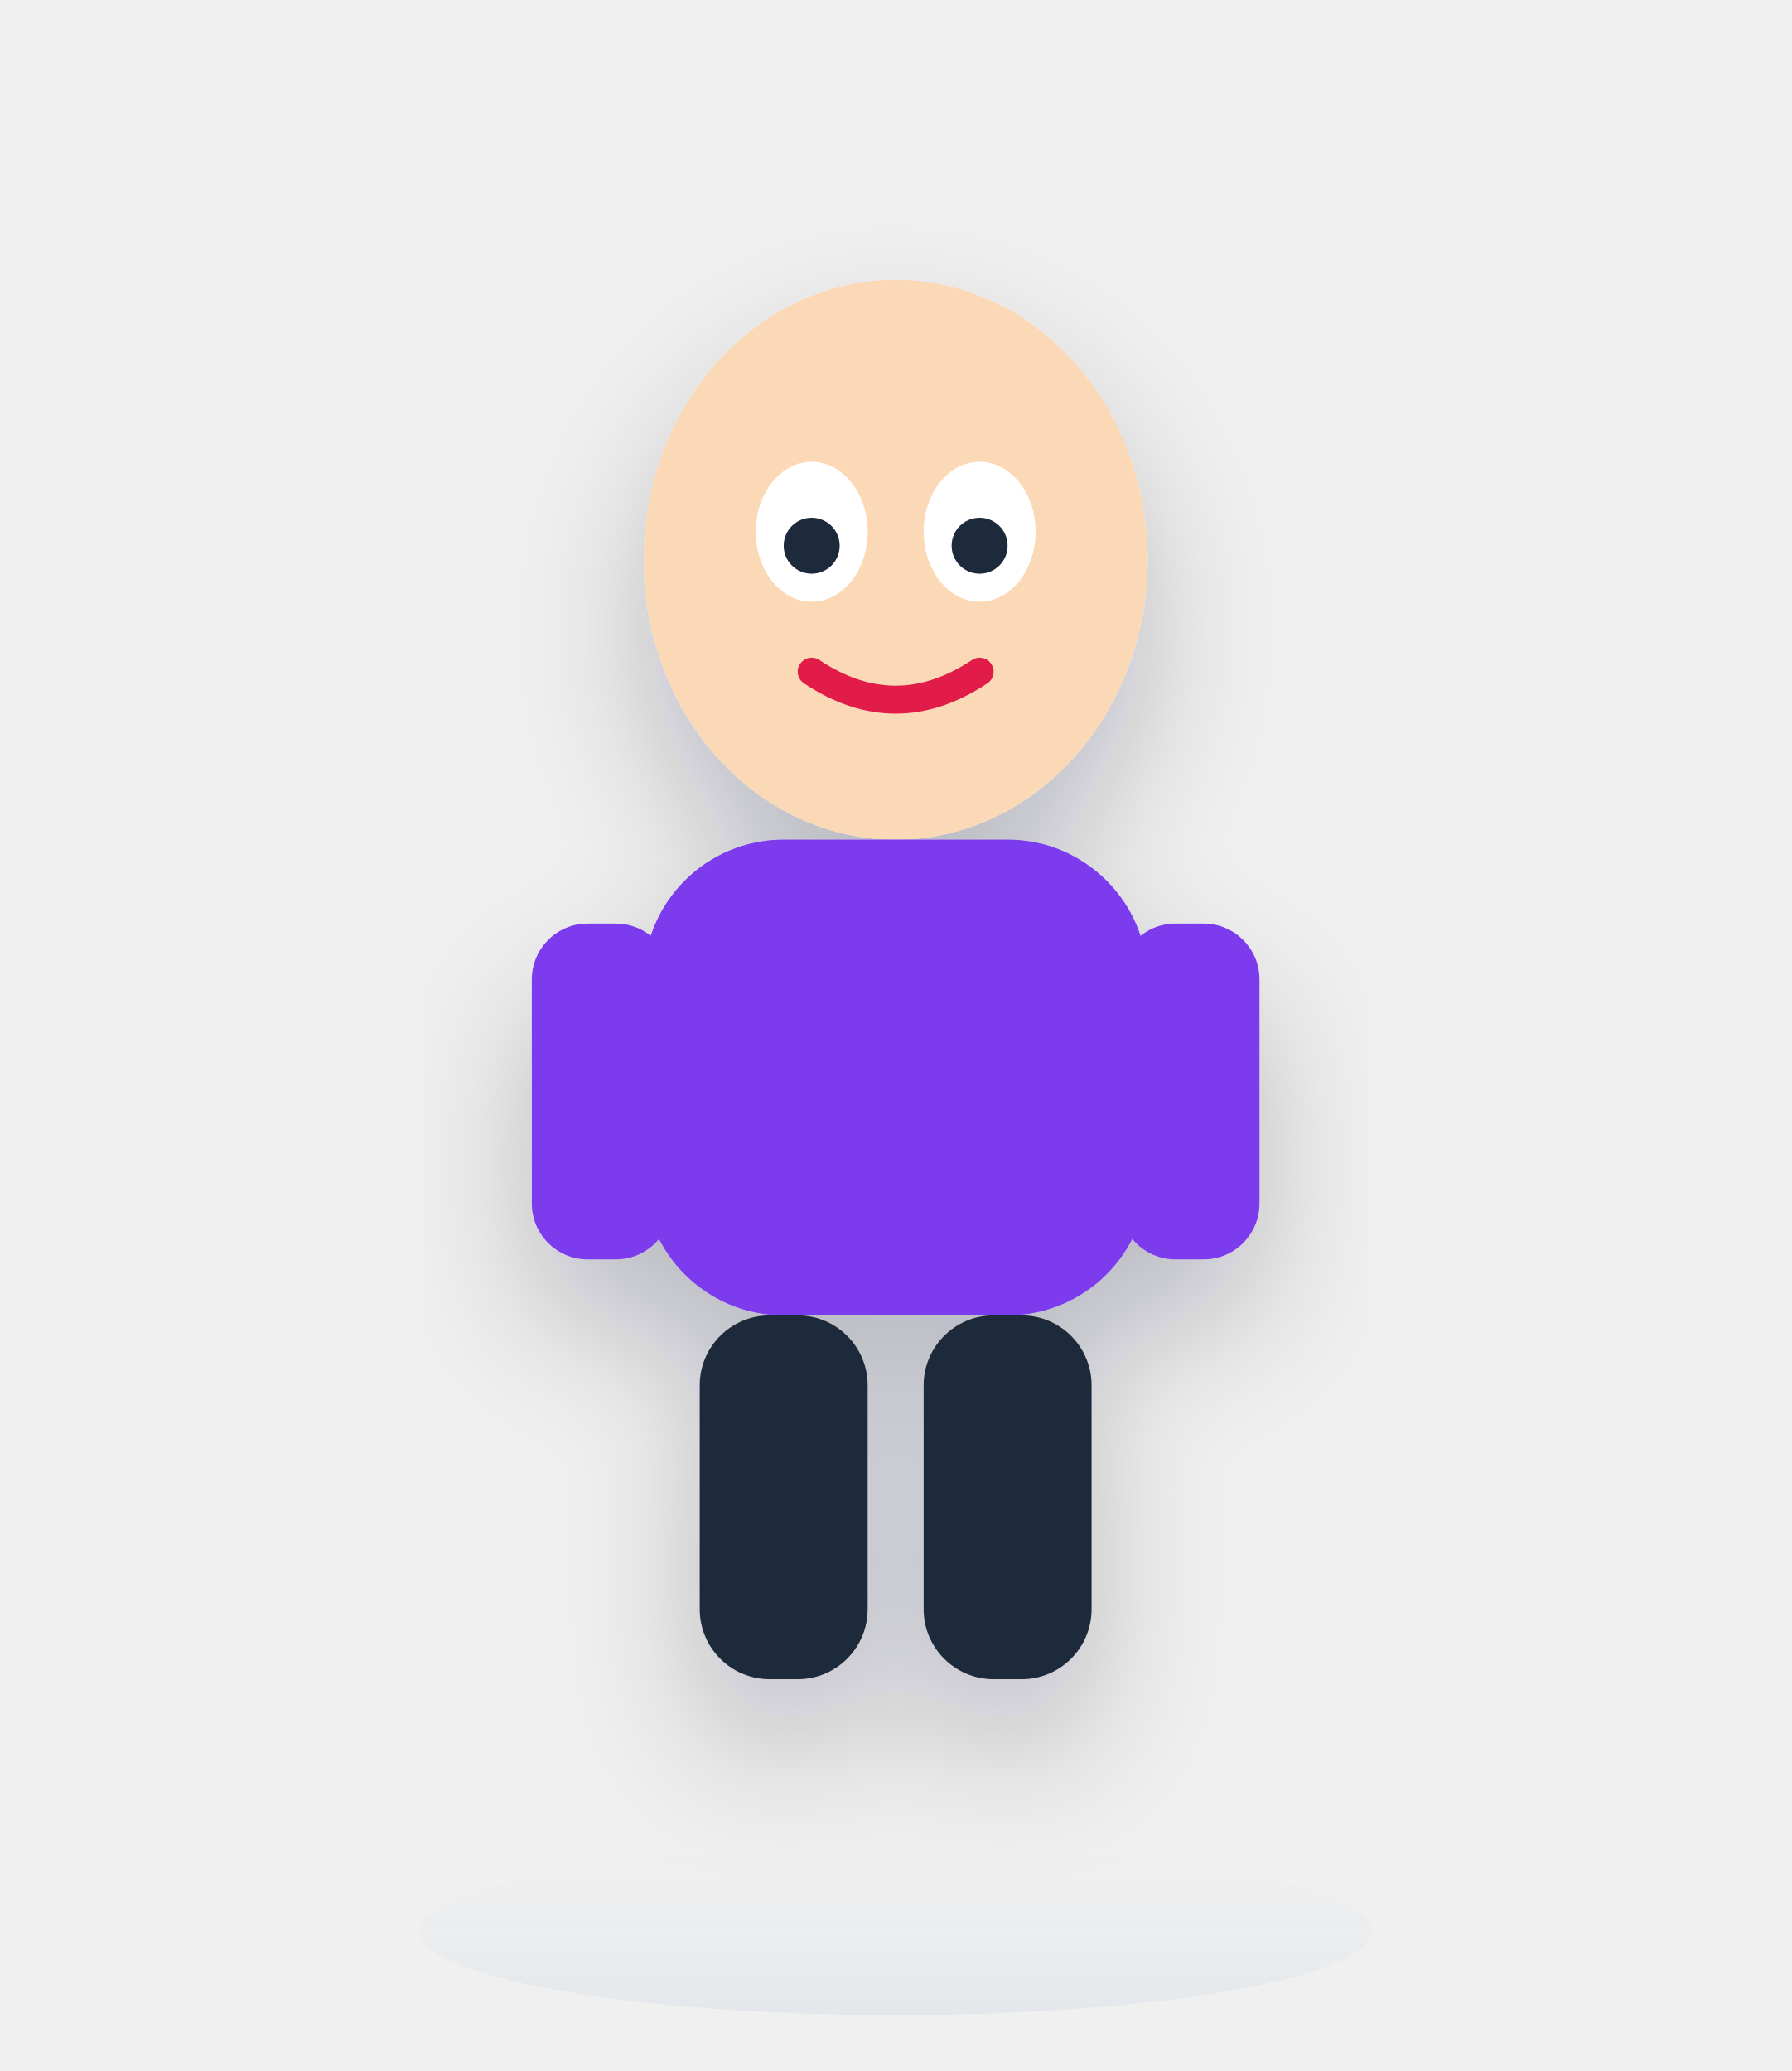
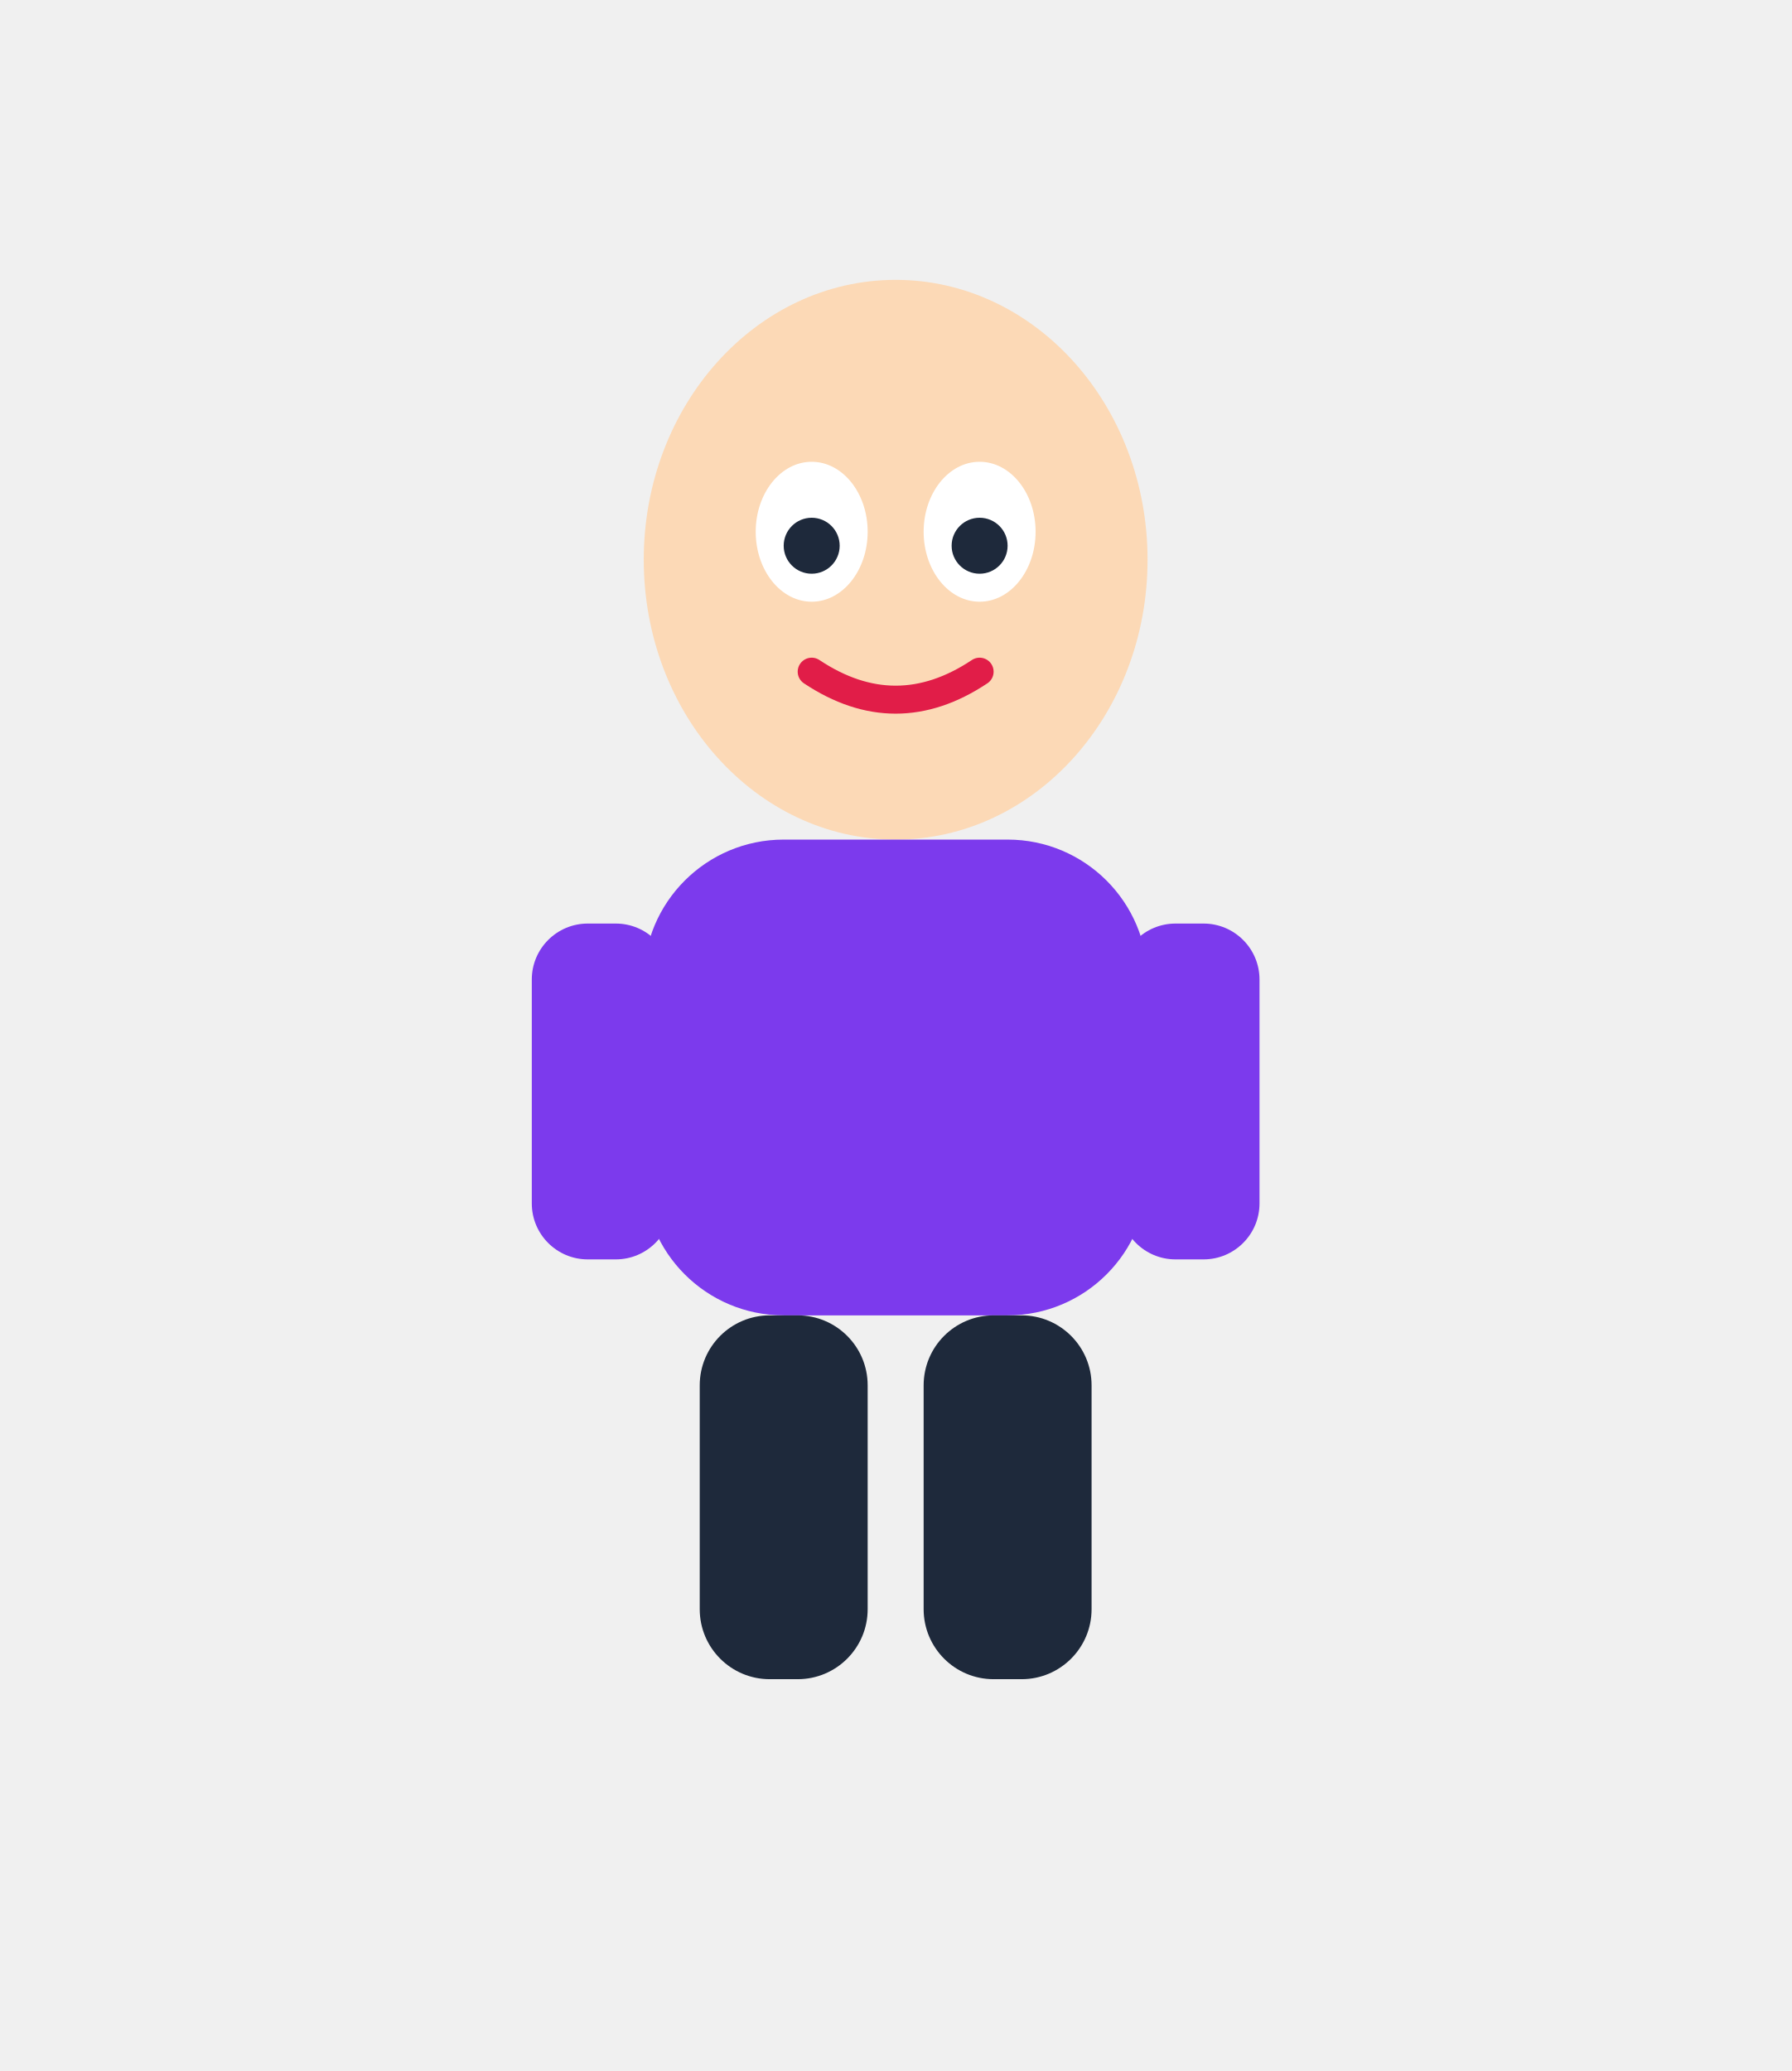
<svg xmlns="http://www.w3.org/2000/svg" viewBox="0 0 128 148" role="img" aria-hidden="true">
-   <defs>
-     <filter id="charShadow" x="-15%" y="-10%" width="130%" height="130%">
-       <feDropShadow dx="0" dy="5" stdDeviation="5" flood-color="#0f172a" flood-opacity="0.22" />
-     </filter>
-     <linearGradient id="floor" x1="0" y1="0" x2="0" y2="1">
-       <stop offset="0%" stop-color="#e2e8f0" stop-opacity="0" />
-       <stop offset="100%" stop-color="#cbd5e1" stop-opacity="0.35" />
-     </linearGradient>
-   </defs>
-   <ellipse cx="64" cy="138" rx="34" ry="6" fill="url(#floor)" />
-   <g filter="url(#charShadow)">
-     <ellipse cx="64" cy="40" rx="18" ry="20" fill="#fcd9b6" />
-     <ellipse cx="58" cy="38" rx="4" ry="5" fill="#ffffff" />
-     <ellipse cx="70" cy="38" rx="4" ry="5" fill="#ffffff" />
-     <circle cx="58" cy="39" r="2" fill="#1e293b" />
-     <circle cx="70" cy="39" r="2" fill="#1e293b" />
-     <path d="M58 48 Q64 52 70 48" fill="none" stroke="#e11d48" stroke-width="2" stroke-linecap="round" />
-     <rect x="46" y="60" width="36" height="34" rx="10" fill="#7c3aed" />
-     <rect x="38" y="66" width="10" height="24" rx="4" fill="#7c3aed" />
-     <rect x="80" y="66" width="10" height="24" rx="4" fill="#7c3aed" />
-     <rect x="50" y="94" width="12" height="26" rx="5" fill="#1e293b" />
-     <rect x="66" y="94" width="12" height="26" rx="5" fill="#1e293b" />
-   </g>
+   <ellipse cx="64" cy="40" rx="18" ry="20" fill="#fcd9b6" />
+   <ellipse cx="58" cy="38" rx="4" ry="5" fill="#ffffff" />
+   <ellipse cx="70" cy="38" rx="4" ry="5" fill="#ffffff" />
+   <circle cx="58" cy="39" r="2" fill="#1e293b" />
+   <circle cx="70" cy="39" r="2" fill="#1e293b" />
+   <path d="M58 48 Q64 52 70 48" fill="none" stroke="#e11d48" stroke-width="2" stroke-linecap="round" />
+   <rect x="46" y="60" width="36" height="34" rx="10" fill="#7c3aed" />
+   <rect x="38" y="66" width="10" height="24" rx="4" fill="#7c3aed" />
+   <rect x="80" y="66" width="10" height="24" rx="4" fill="#7c3aed" />
+   <rect x="50" y="94" width="12" height="26" rx="5" fill="#1e293b" />
+   <rect x="66" y="94" width="12" height="26" rx="5" fill="#1e293b" />
</svg>
